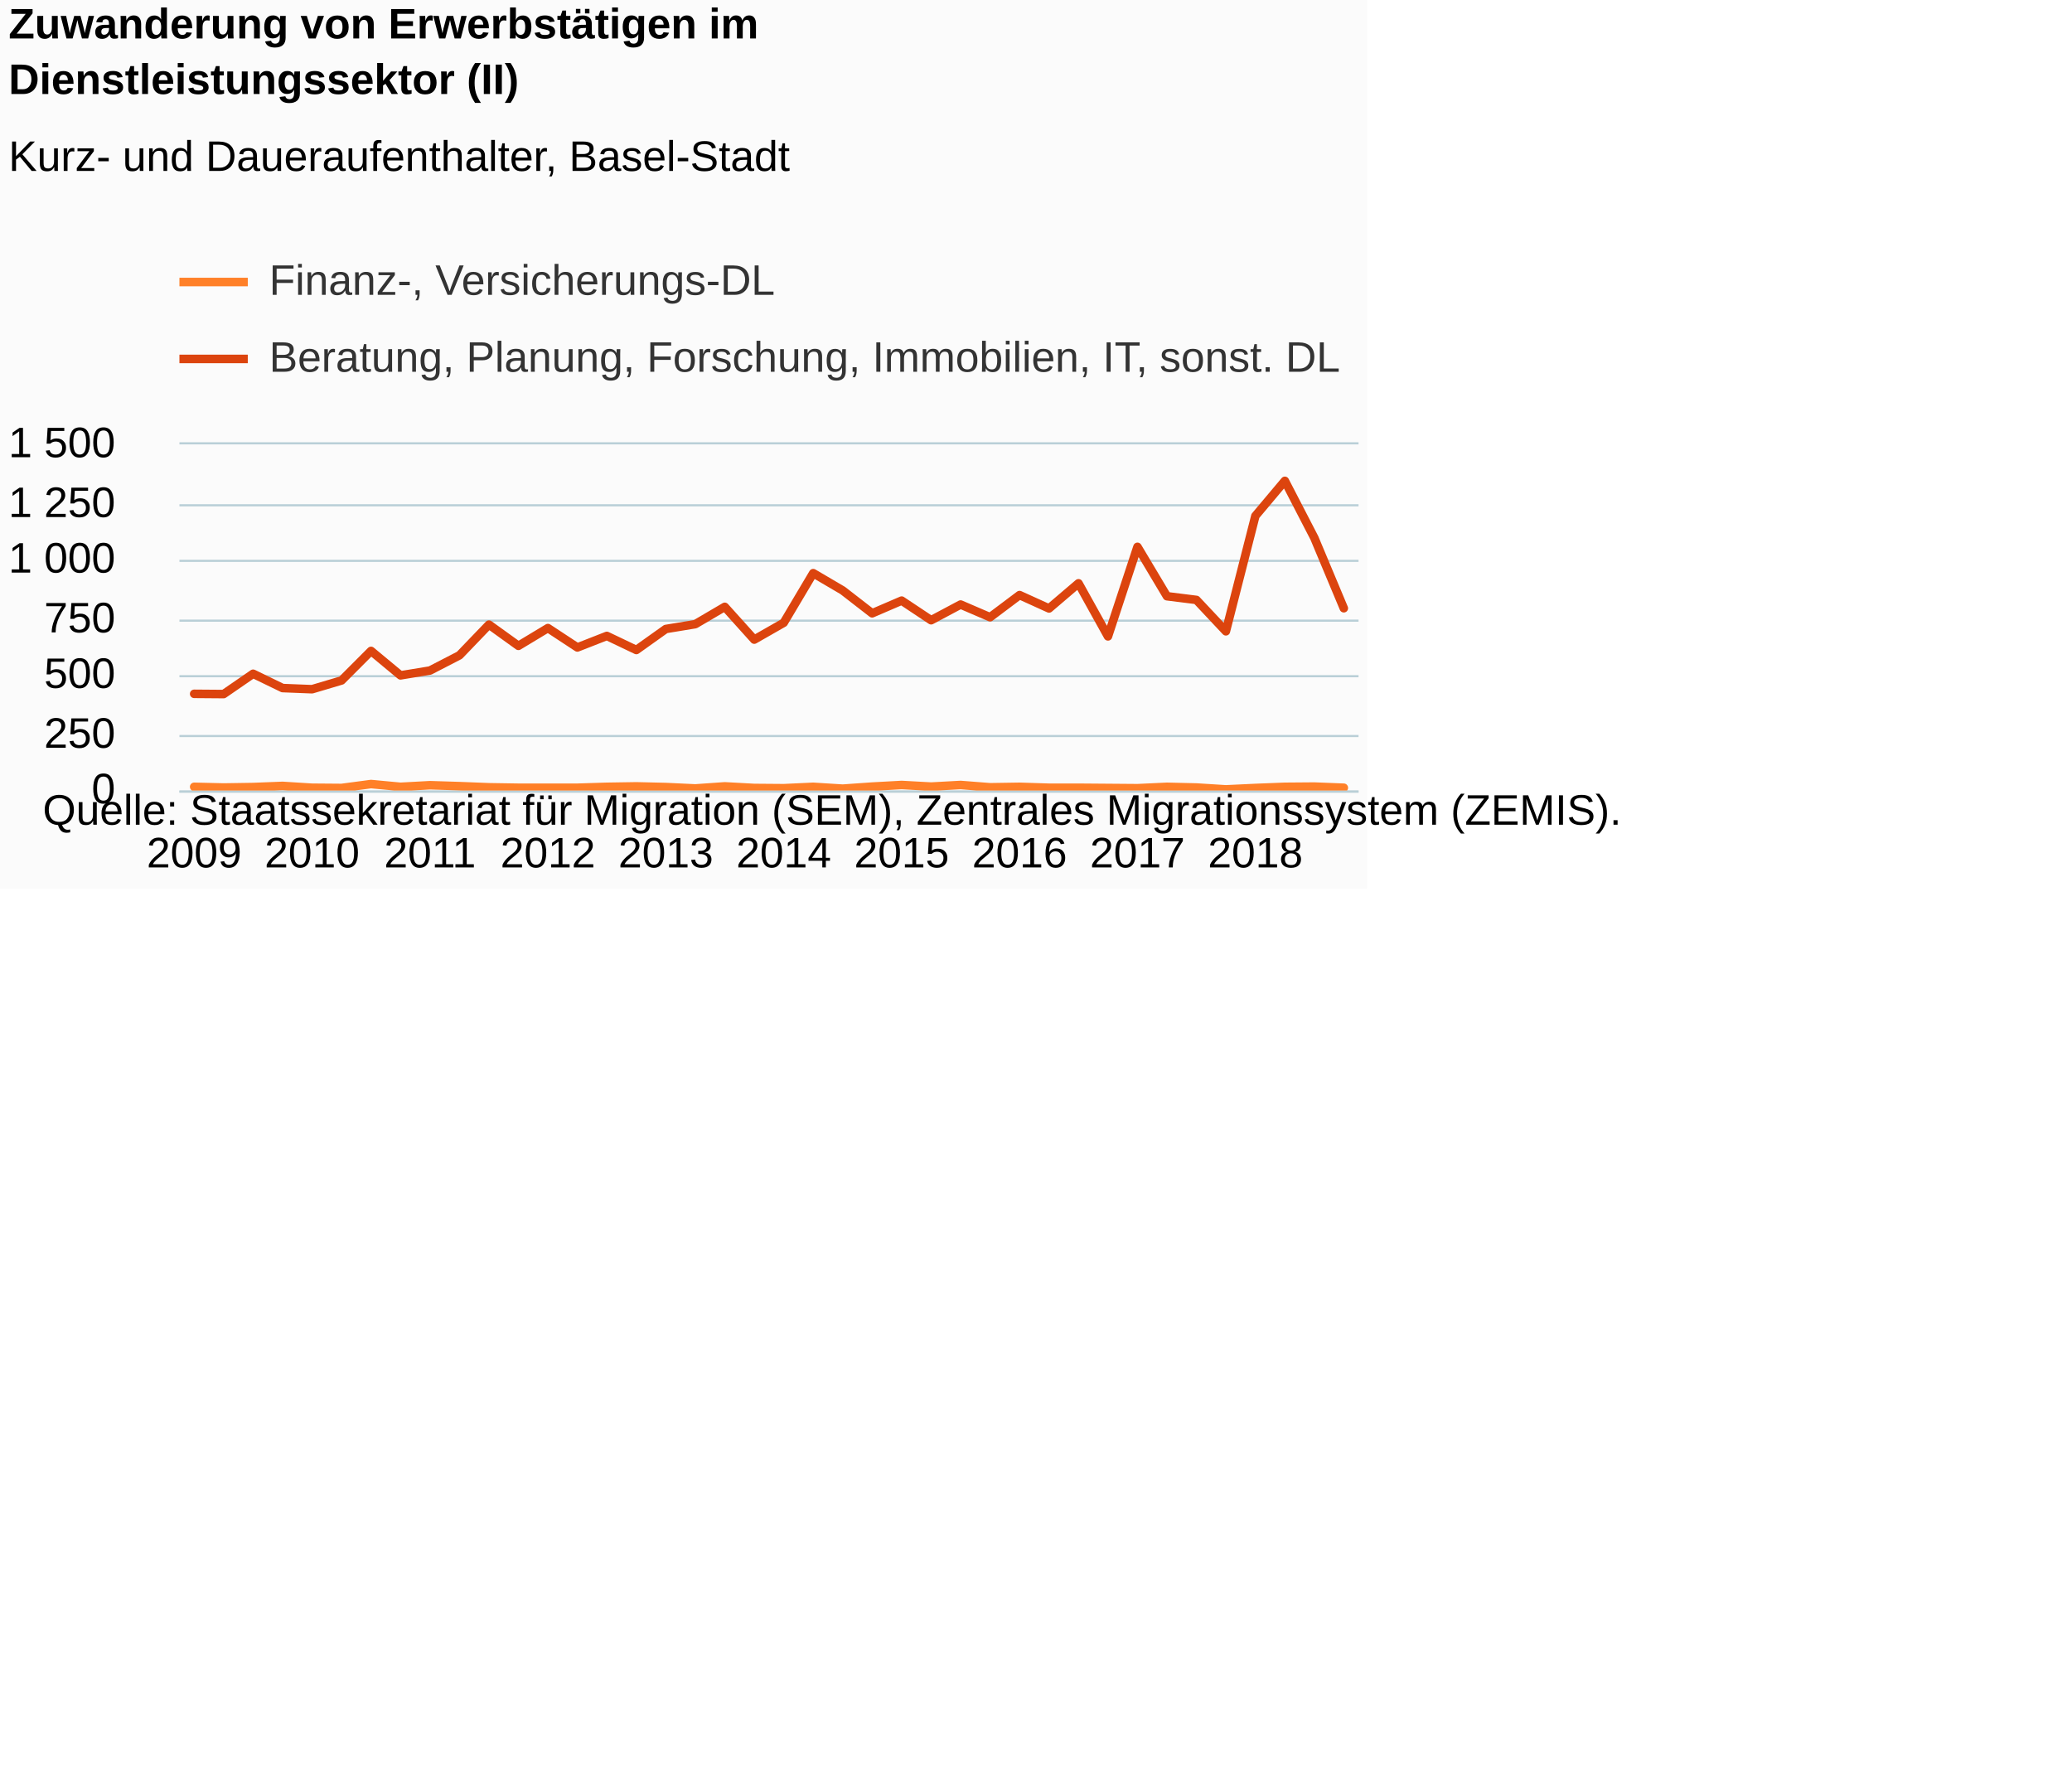
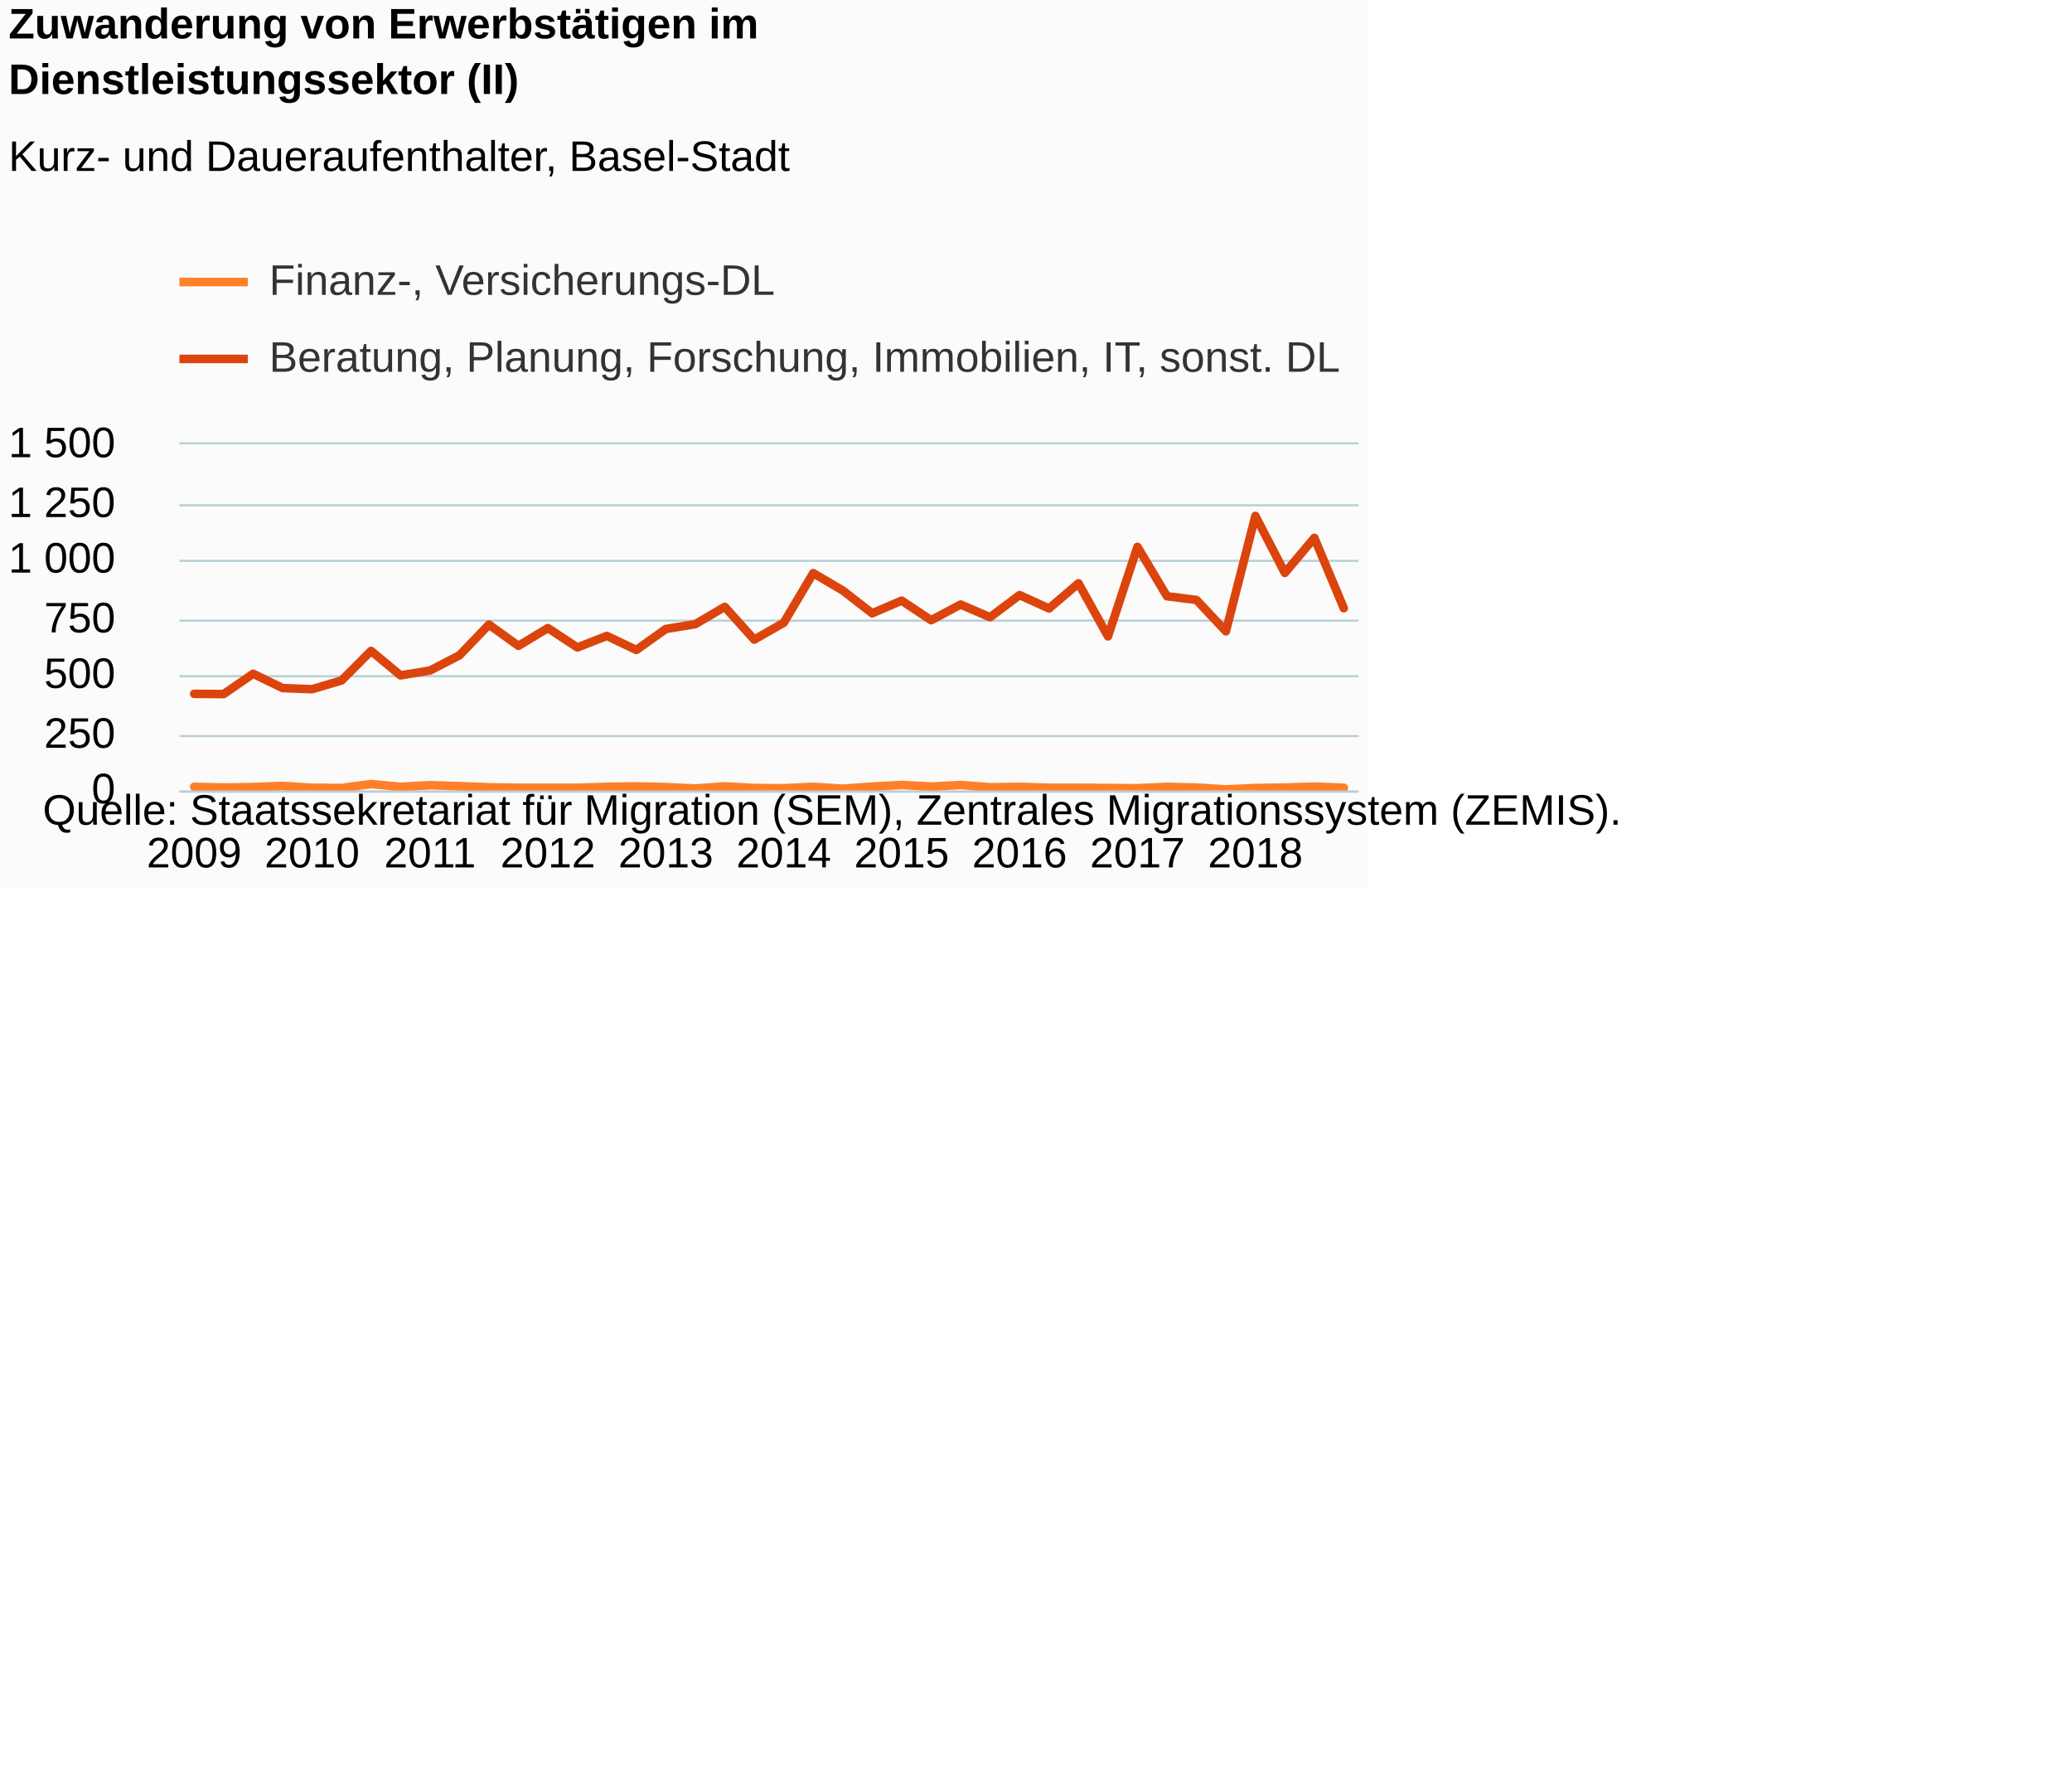
<svg xmlns="http://www.w3.org/2000/svg" version="1.1" class="highcharts-root" style="font-family:Arial;font-size:12px;" viewBox="0 0 485 415">
  <defs>
-     <clipPath id="highcharts-lrpirgr-6">
+     <clipPath id="highcharts-wgmmftq-6">
      <rect x="0" y="0" width="276" height="81" fill="none" />
    </clipPath>
-     <clipPath id="highcharts-lrpirgr-7">
+     <clipPath id="highcharts-wgmmftq-7">
      <rect x="0" y="0" width="276" height="81" fill="none" />
    </clipPath>
  </defs>
  <rect fill="#fbfbfb" class="highcharts-background" x="0" y="0" width="320" height="208" rx="0" ry="0" />
  <rect fill="none" class="highcharts-plot-background" x="42" y="104" width="276" height="81" />
  <g class="highcharts-pane-group" data-z-index="0" />
  <g class="highcharts-grid highcharts-xaxis-grid " data-z-index="1">
    <path fill="none" data-z-index="1" class="highcharts-grid-line" d="M 44.5 104 L 44.5 185" opacity="1" />
    <path fill="none" data-z-index="1" class="highcharts-grid-line" d="M 72.5 104 L 72.5 185" opacity="1" />
    <path fill="none" data-z-index="1" class="highcharts-grid-line" d="M 100.5 104 L 100.5 185" opacity="1" />
    <path fill="none" data-z-index="1" class="highcharts-grid-line" d="M 127.5 104 L 127.5 185" opacity="1" />
    <path fill="none" data-z-index="1" class="highcharts-grid-line" d="M 155.5 104 L 155.5 185" opacity="1" />
    <path fill="none" data-z-index="1" class="highcharts-grid-line" d="M 182.5 104 L 182.5 185" opacity="1" />
    <path fill="none" data-z-index="1" class="highcharts-grid-line" d="M 210.5 104 L 210.5 185" opacity="1" />
    <path fill="none" data-z-index="1" class="highcharts-grid-line" d="M 238.5 104 L 238.5 185" opacity="1" />
    <path fill="none" data-z-index="1" class="highcharts-grid-line" d="M 265.5 104 L 265.5 185" opacity="1" />
    <path fill="none" data-z-index="1" class="highcharts-grid-line" d="M 293.5 104 L 293.5 185" opacity="1" />
  </g>
  <g class="highcharts-grid highcharts-yaxis-grid " data-z-index="1">
    <path fill="none" stroke="#B9CFD7" stroke-width="0.5" data-z-index="1" class="highcharts-grid-line" d="M 42 185.25 L 318 185.25" opacity="1" />
    <path fill="none" stroke="#B9CFD7" stroke-width="0.5" data-z-index="1" class="highcharts-grid-line" d="M 42 172.25 L 318 172.25" opacity="1" />
    <path fill="none" stroke="#B9CFD7" stroke-width="0.5" data-z-index="1" class="highcharts-grid-line" d="M 42 158.25 L 318 158.25" opacity="1" />
    <path fill="none" stroke="#B9CFD7" stroke-width="0.5" data-z-index="1" class="highcharts-grid-line" d="M 42 145.25 L 318 145.25" opacity="1" />
    <path fill="none" stroke="#B9CFD7" stroke-width="0.5" data-z-index="1" class="highcharts-grid-line" d="M 42 131.25 L 318 131.25" opacity="1" />
    <path fill="none" stroke="#B9CFD7" stroke-width="0.5" data-z-index="1" class="highcharts-grid-line" d="M 42 118.25 L 318 118.25" opacity="1" />
    <path fill="none" stroke="#B9CFD7" stroke-width="0.5" data-z-index="1" class="highcharts-grid-line" d="M 42 103.75 L 318 103.75" opacity="1" />
  </g>
  <rect fill="none" class="highcharts-plot-border" data-z-index="1" x="42" y="104" width="276" height="81" />
  <g class="highcharts-axis highcharts-xaxis " data-z-index="2">
    <path fill="none" class="highcharts-axis-line" stroke="#B9CFD7" stroke-width="0.5" data-z-index="7" d="M 42 185.25 L 318 185.25" />
  </g>
  <g class="highcharts-axis highcharts-yaxis " data-z-index="2">
    <path fill="none" class="highcharts-axis-line" data-z-index="7" d="M 42 104 L 42 185" />
  </g>
  <g class="highcharts-series-group" data-z-index="3">
-     <g data-z-index="0.1" class="highcharts-series highcharts-series-0 highcharts-line-series " transform="translate(42,104) scale(1 1)" clip-path="url(#highcharts-lrpirgr-7)">
-       <path fill="none" d="M 3.45 80.136 L 10.35 80.298 L 17.25 80.19 L 24.15 79.92 L 31.05 80.352 L 37.95 80.406 L 44.85 79.488 L 51.75 80.136 L 58.65 79.758 L 65.55 79.974 L 72.45 80.244 L 79.35 80.352 L 86.25 80.352 L 93.15 80.352 L 100.05 80.136 L 106.95 80.028 L 113.85 80.19 L 120.75 80.514 L 127.65 80.028 L 134.55 80.406 L 141.45 80.46 L 148.35 80.136 L 155.25 80.568 L 162.15 80.082 L 169.05 79.704 L 175.95 80.082 L 182.85 79.704 L 189.75 80.244 L 196.65 80.136 L 203.55 80.352 L 210.45 80.352 L 217.35 80.406 L 224.25 80.46 L 231.15 80.136 L 238.05 80.298 L 244.95 80.73 L 251.85 80.406 L 258.75 80.136 L 265.65 80.082 L 272.55 80.352" class="highcharts-graph" data-z-index="1" stroke="#FF8028" stroke-width="2" stroke-linejoin="round" stroke-linecap="round" />
+     <g data-z-index="0.1" class="highcharts-series highcharts-series-0 highcharts-line-series " transform="translate(42,104) scale(1 1)" clip-path="url(#highcharts-wgmmftq-7)">
+       <path fill="none" d="M 3.45 80.136 L 10.35 80.298 L 17.25 80.19 L 24.15 79.92 L 31.05 80.352 L 37.95 80.406 L 44.85 79.488 L 51.75 80.136 L 58.65 79.758 L 65.55 79.974 L 72.45 80.244 L 79.35 80.352 L 86.25 80.352 L 93.15 80.352 L 100.05 80.136 L 106.95 80.028 L 113.85 80.19 L 120.75 80.514 L 127.65 80.028 L 134.55 80.406 L 141.45 80.46 L 148.35 80.136 L 155.25 80.568 L 162.15 80.082 L 169.05 79.704 L 175.95 80.082 L 182.85 79.704 L 189.75 80.244 L 196.65 80.136 L 203.55 80.352 L 210.45 80.352 L 217.35 80.406 L 224.25 80.46 L 231.15 80.136 L 238.05 80.298 L 244.95 80.73 L 251.85 80.406 L 258.75 80.298 L 265.65 80.082 L 272.55 80.352" class="highcharts-graph" data-z-index="1" stroke="#FF8028" stroke-width="2" stroke-linejoin="round" stroke-linecap="round" />
    </g>
    <g data-z-index="0.1" class="highcharts-markers highcharts-series-0 highcharts-line-series " transform="translate(42,104) scale(1 1)" clip-path="none" />
-     <g data-z-index="0.1" class="highcharts-series highcharts-series-1 highcharts-line-series " transform="translate(42,104) scale(1 1)" clip-path="url(#highcharts-lrpirgr-7)">
-       <path fill="none" d="M 3.45 58.374 L 10.35 58.428 L 17.25 53.676 L 24.15 57.024 L 31.05 57.294 L 37.95 55.242 L 44.85 48.33 L 51.75 54.054 L 58.65 52.92 L 65.55 49.356 L 72.45 42.174 L 79.35 47.142 L 86.25 42.984 L 93.15 47.52 L 100.05 44.82 L 106.95 48.114 L 113.85 43.2 L 120.75 42.066 L 127.65 38.016 L 134.55 45.684 L 141.45 41.742 L 148.35 30.132 L 155.25 34.182 L 162.15 39.528 L 169.05 36.558 L 175.95 41.148 L 182.85 37.476 L 189.75 40.446 L 196.65 35.262 L 203.55 38.394 L 210.45 32.508 L 217.35 44.928 L 224.25 23.976 L 231.15 35.532 L 238.05 36.396 L 244.95 43.74 L 251.85 16.74 L 258.75 8.532 L 265.65 21.87 L 272.55 38.34" class="highcharts-graph" data-z-index="1" stroke="#DC440E" stroke-width="2" stroke-linejoin="round" stroke-linecap="round" />
+     <g data-z-index="0.1" class="highcharts-series highcharts-series-1 highcharts-line-series " transform="translate(42,104) scale(1 1)" clip-path="url(#highcharts-wgmmftq-7)">
+       <path fill="none" d="M 3.45 58.374 L 10.35 58.428 L 17.25 53.676 L 24.15 57.024 L 31.05 57.294 L 37.95 55.242 L 44.85 48.33 L 51.75 54.054 L 58.65 52.92 L 65.55 49.356 L 72.45 42.174 L 79.35 47.142 L 86.25 42.984 L 93.15 47.52 L 100.05 44.82 L 106.95 48.114 L 113.85 43.2 L 120.75 42.066 L 127.65 38.016 L 134.55 45.684 L 141.45 41.742 L 148.35 30.132 L 155.25 34.182 L 162.15 39.528 L 169.05 36.558 L 175.95 41.148 L 182.85 37.476 L 189.75 40.446 L 196.65 35.262 L 203.55 38.394 L 210.45 32.508 L 217.35 44.928 L 224.25 23.976 L 231.15 35.532 L 238.05 36.396 L 244.95 43.74 L 251.85 16.74 L 258.75 30.078 L 265.65 21.87 L 272.55 38.34" class="highcharts-graph" data-z-index="1" stroke="#DC440E" stroke-width="2" stroke-linejoin="round" stroke-linecap="round" />
    </g>
    <g data-z-index="0.1" class="highcharts-markers highcharts-series-1 highcharts-line-series " transform="translate(42,104) scale(1 1)" clip-path="none" />
  </g>
  <text x="2" text-anchor="start" class="highcharts-title" data-z-index="4" style="color:#000000;font-size:10px;font-weight:bold;fill:#000000;" y="9">
    <tspan>Zuwanderung von Erwerbstätigen im</tspan>
    <tspan dy="13" x="2">Dienstleistungssektor (II)</tspan>
  </text>
  <text x="2" text-anchor="start" class="highcharts-subtitle" data-z-index="4" style="color:#000000;font-size:10px;font-weight:normal;font-family:Arial;fill:#000000;" y="40">
    <tspan>Kurz- und Daueraufenthalter, Basel-Stadt</tspan>
  </text>
  <g class="highcharts-legend" data-z-index="7" transform="translate(42,56)">
    <rect fill="none" class="highcharts-legend-box" rx="0" ry="0" x="0" y="0" width="272" height="36" visibility="visible" />
    <g data-z-index="1">
      <g>
        <g class="highcharts-legend-item highcharts-line-series highcharts-color-undefined highcharts-series-0" data-z-index="1" transform="translate(0,0)">
          <path fill="none" d="M 0 10 L 16 10" class="highcharts-graph" stroke="#FF8028" stroke-width="2" />
          <text x="21" style="color:#333333;font-size:10px;font-weight:normal;cursor:pointer;fill:#333333;" text-anchor="start" data-z-index="2" y="13">
            <tspan>Finanz-, Versicherungs-DL</tspan>
          </text>
        </g>
        <g class="highcharts-legend-item highcharts-line-series highcharts-color-undefined highcharts-series-1" data-z-index="1" transform="translate(0,18)">
          <path fill="none" d="M 0 10 L 16 10" class="highcharts-graph" stroke="#DC440E" stroke-width="2" />
          <text x="21" y="13" style="color:#333333;font-size:10px;font-weight:normal;cursor:pointer;fill:#333333;" text-anchor="start" data-z-index="2">
            <tspan>Beratung, Planung, Forschung, Immobilien, IT, sonst. DL</tspan>
          </text>
        </g>
      </g>
    </g>
  </g>
  <g class="highcharts-axis-labels highcharts-xaxis-labels " data-z-index="7">
    <text x="45.45" style="color:#000000;cursor:default;font-size:10px;white-space:nowrap;fill:#000000;" text-anchor="middle" transform="translate(0,0)" y="203" opacity="1">2009</text>
    <text x="73.05" style="color:#000000;cursor:default;font-size:10px;white-space:nowrap;fill:#000000;" text-anchor="middle" transform="translate(0,0)" y="203" opacity="1">2010</text>
    <text x="100.65" style="color:#000000;cursor:default;font-size:10px;white-space:nowrap;fill:#000000;" text-anchor="middle" transform="translate(0,0)" y="203" opacity="1">2011</text>
    <text x="128.25" style="color:#000000;cursor:default;font-size:10px;white-space:nowrap;fill:#000000;" text-anchor="middle" transform="translate(0,0)" y="203" opacity="1">2012</text>
    <text x="155.85" style="color:#000000;cursor:default;font-size:10px;white-space:nowrap;fill:#000000;" text-anchor="middle" transform="translate(0,0)" y="203" opacity="1">2013</text>
    <text x="183.45" style="color:#000000;cursor:default;font-size:10px;white-space:nowrap;fill:#000000;" text-anchor="middle" transform="translate(0,0)" y="203" opacity="1">2014</text>
    <text x="211.05" style="color:#000000;cursor:default;font-size:10px;white-space:nowrap;fill:#000000;" text-anchor="middle" transform="translate(0,0)" y="203" opacity="1">2015</text>
    <text x="238.65" style="color:#000000;cursor:default;font-size:10px;white-space:nowrap;fill:#000000;" text-anchor="middle" transform="translate(0,0)" y="203" opacity="1">2016</text>
    <text x="266.25" style="color:#000000;cursor:default;font-size:10px;white-space:nowrap;fill:#000000;" text-anchor="middle" transform="translate(0,0)" y="203" opacity="1">2017</text>
    <text x="293.85" style="color:#000000;cursor:default;font-size:10px;white-space:nowrap;fill:#000000;" text-anchor="middle" transform="translate(0,0)" y="203" opacity="1">2018</text>
  </g>
  <g class="highcharts-axis-labels highcharts-yaxis-labels " data-z-index="7">
    <text x="27" style="color:#000000;cursor:default;font-size:10;fill:#000000;" text-anchor="end" transform="translate(0,0)" y="188" opacity="1">0</text>
    <text x="27" style="color:#000000;cursor:default;font-size:10;fill:#000000;" text-anchor="end" transform="translate(0,0)" y="175" opacity="1">250</text>
    <text x="27" style="color:#000000;cursor:default;font-size:10;fill:#000000;" text-anchor="end" transform="translate(0,0)" y="161" opacity="1">500</text>
    <text x="27" style="color:#000000;cursor:default;font-size:10;fill:#000000;" text-anchor="end" transform="translate(0,0)" y="148" opacity="1">750</text>
    <text x="27" style="color:#000000;cursor:default;font-size:10;fill:#000000;" text-anchor="end" transform="translate(0,0)" y="134" opacity="1">
      <tspan>1 000</tspan>
    </text>
    <text x="27" style="color:#000000;cursor:default;font-size:10;fill:#000000;" text-anchor="end" transform="translate(0,0)" y="121" opacity="1">
      <tspan>1 250</tspan>
    </text>
    <text x="27" style="color:#000000;cursor:default;font-size:10;fill:#000000;" text-anchor="end" transform="translate(0,0)" y="107" opacity="1">
      <tspan>1 500</tspan>
    </text>
  </g>
  <text x="10" class="highcharts-credits" text-anchor="start" data-z-index="8" style="cursor:default;color:#000000;font-size:10px;fill:#000000;" y="193">
    <tspan>Quelle: Staatssekretariat für Migration (SEM), Zentrales Migrationssystem (ZEMIS).</tspan>
  </text>
</svg>
